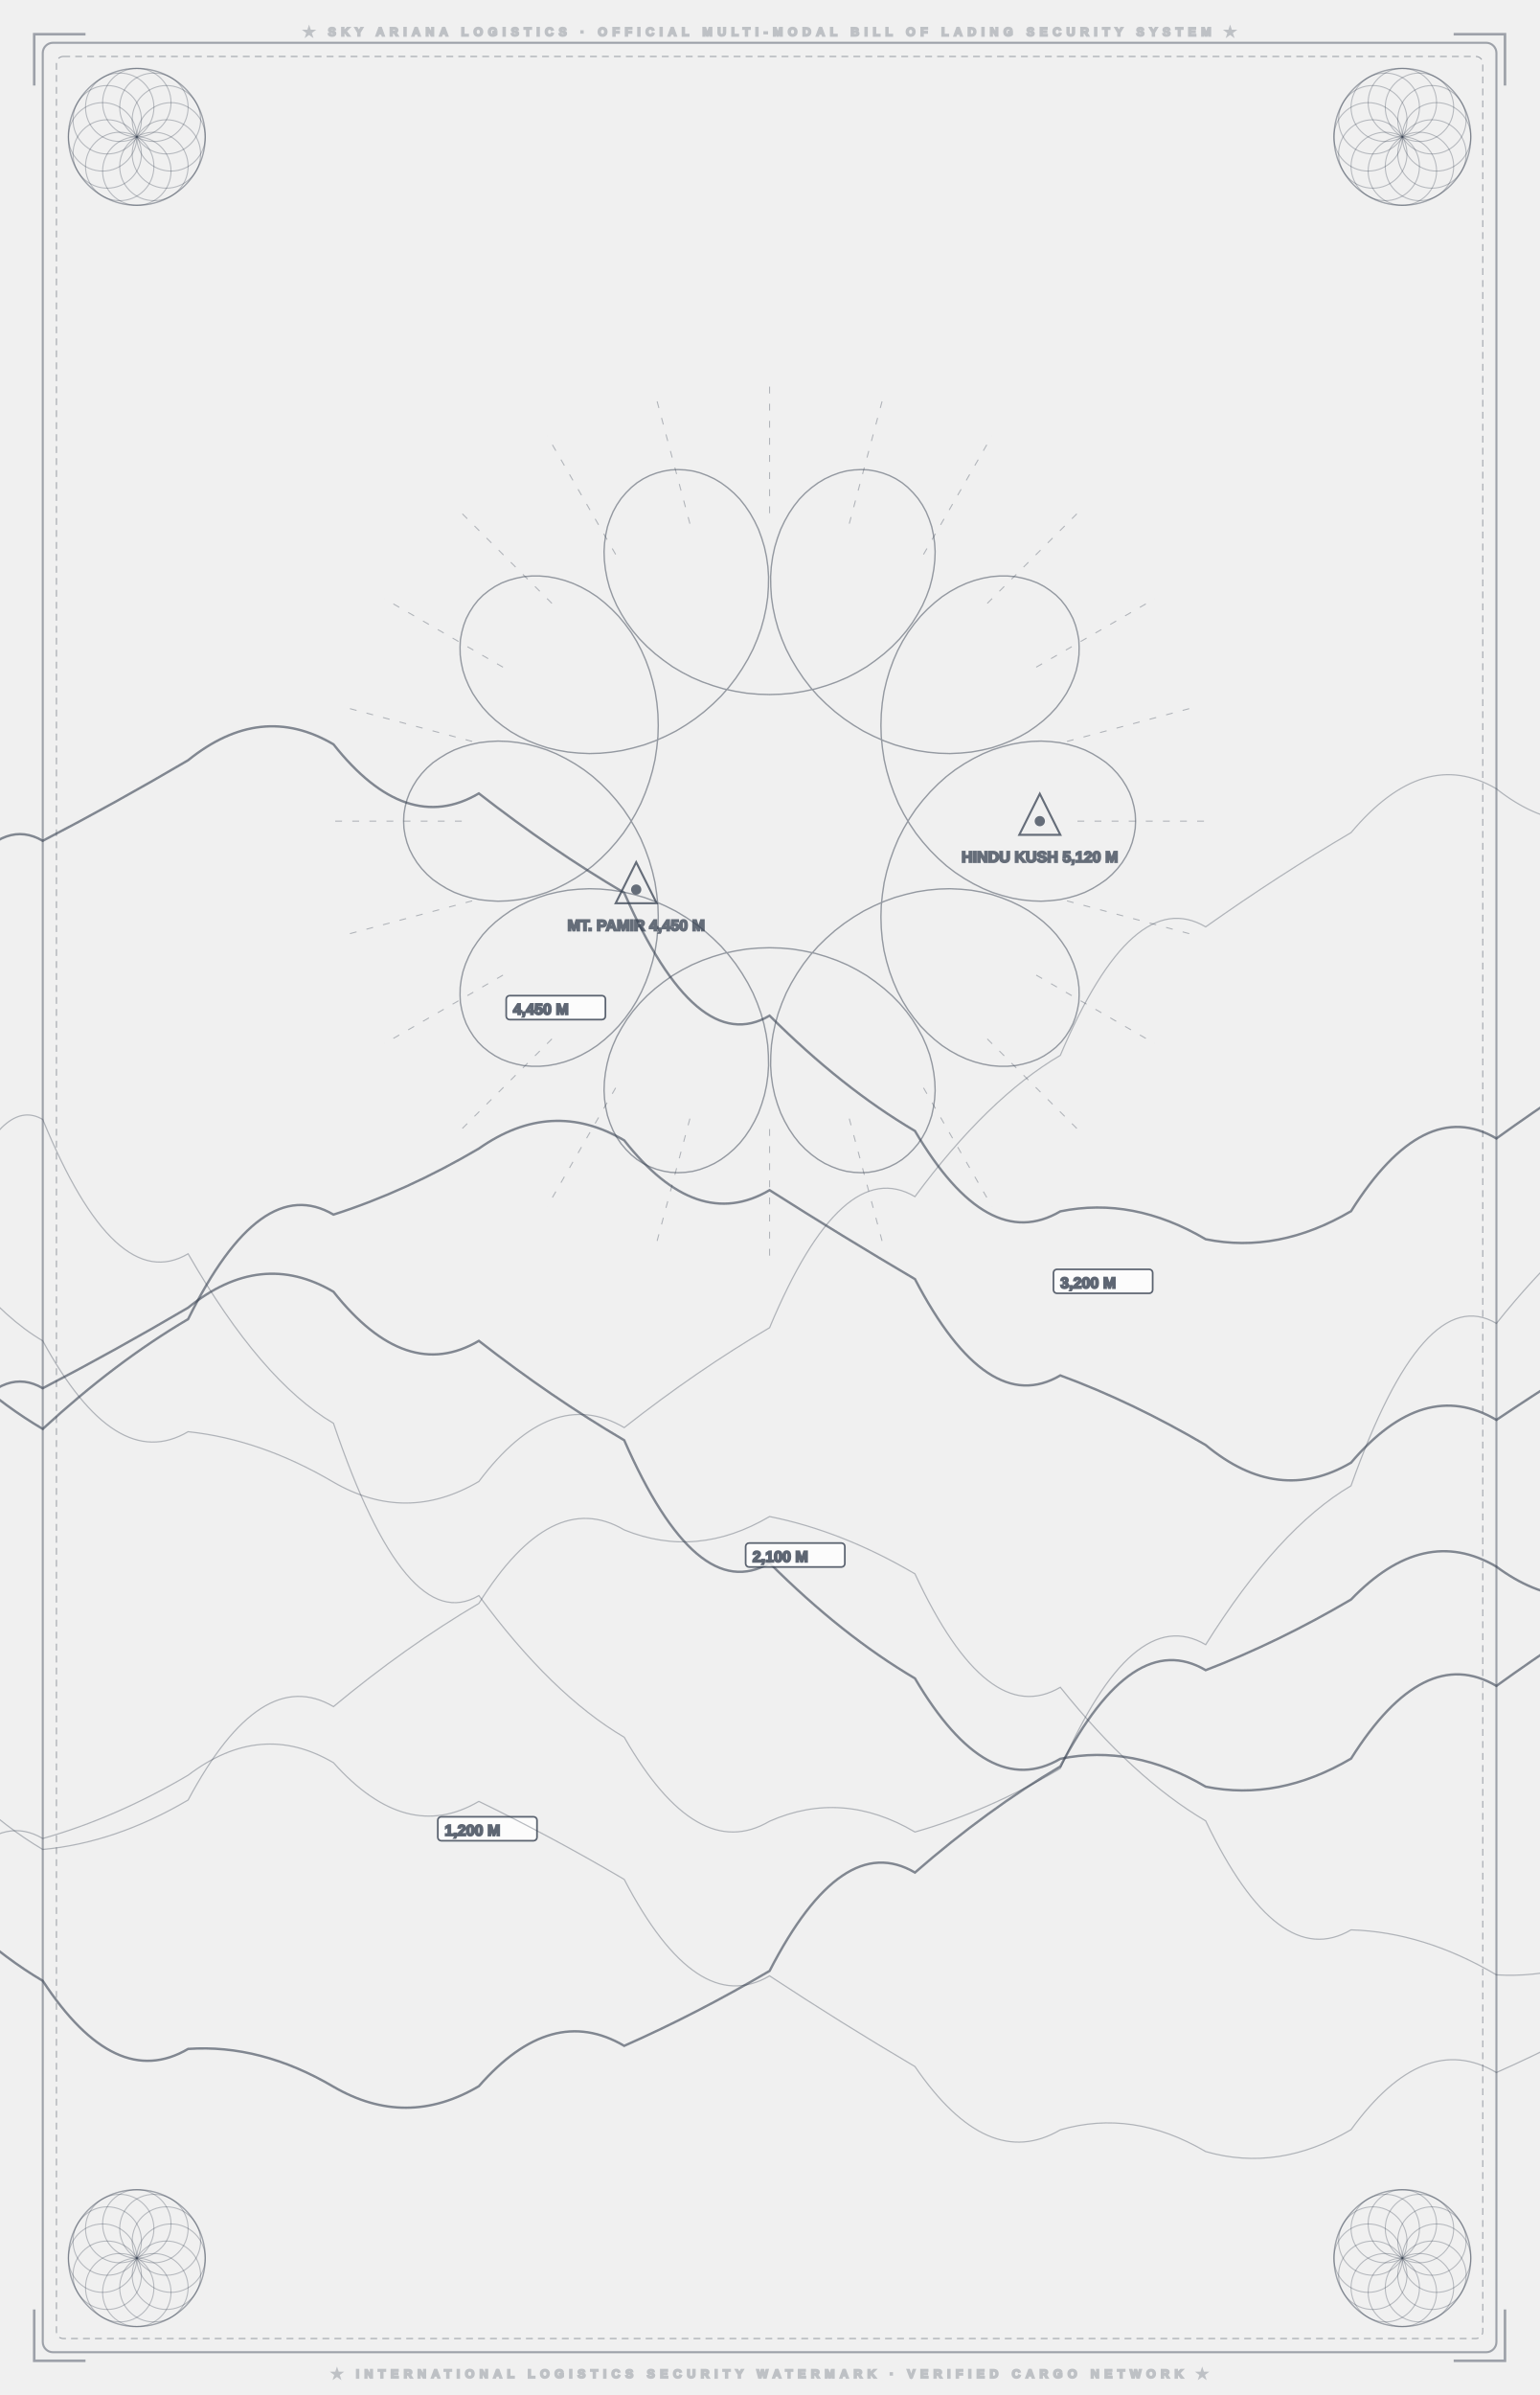
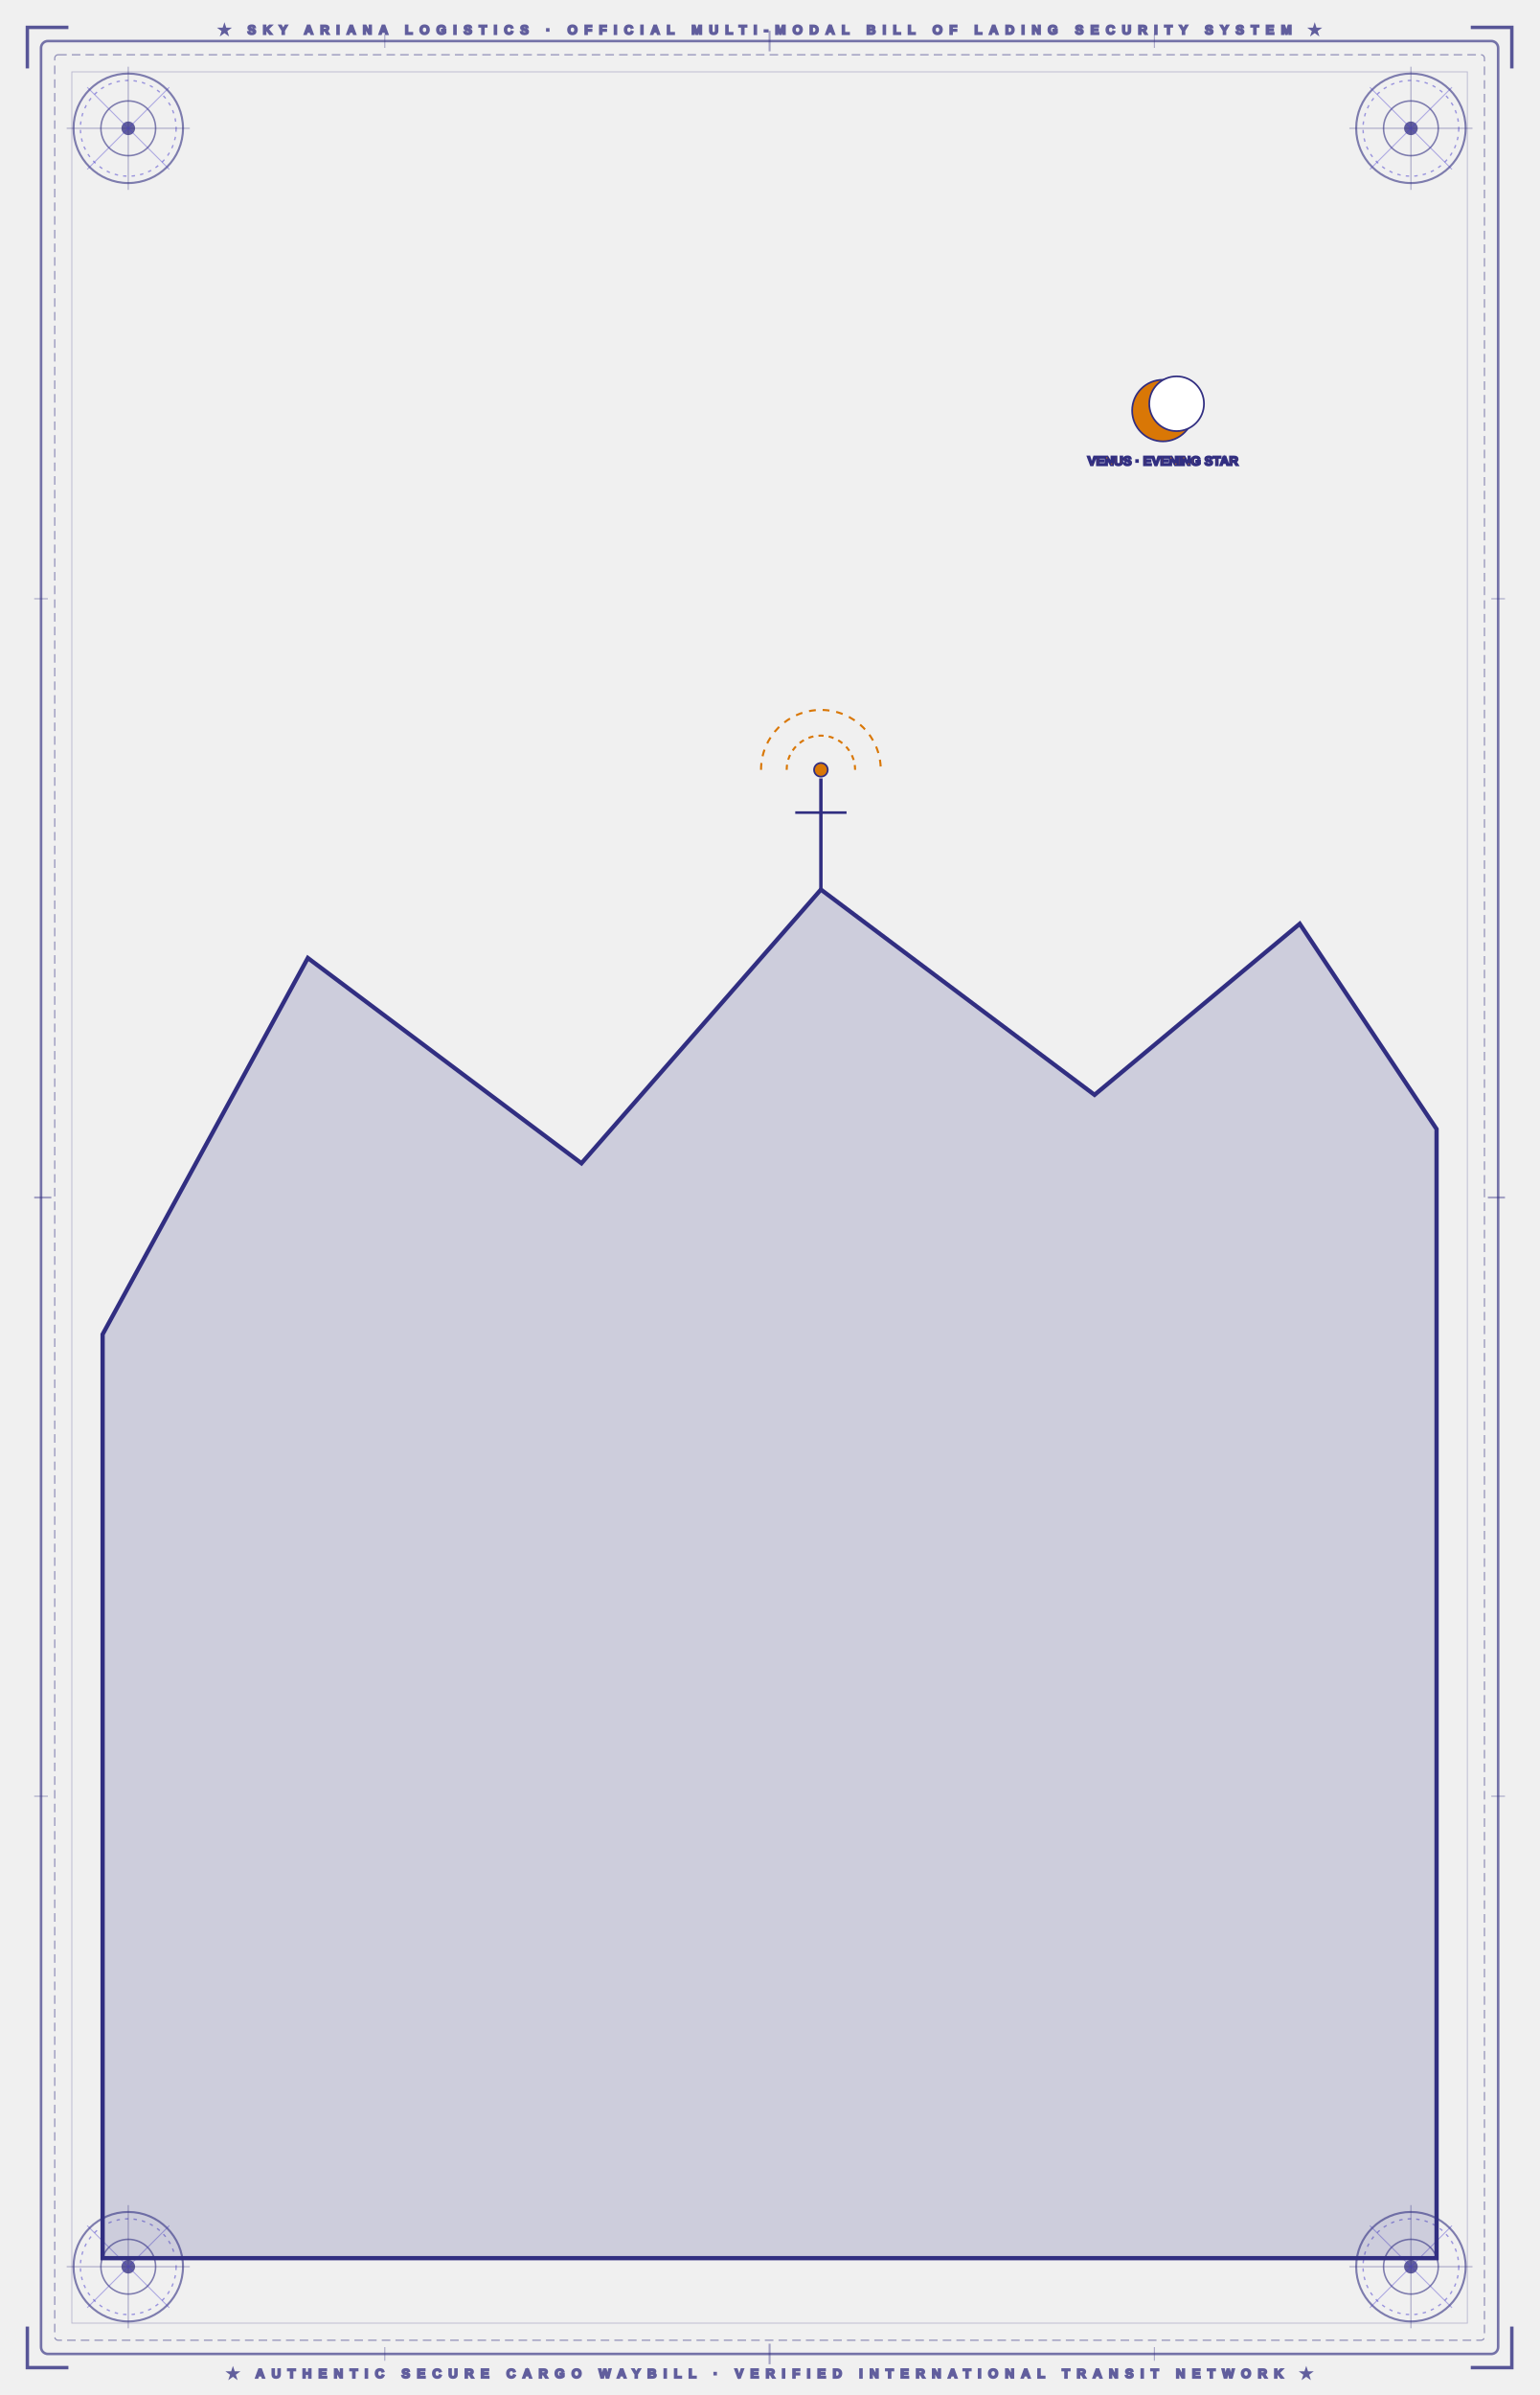
<svg xmlns="http://www.w3.org/2000/svg" viewBox="0 0 900 1400" width="100%" height="100%">
  <defs>
    <filter id="soft-glow" x="-20%" y="-20%" width="140%" height="140%">
      <feGaussianBlur stdDeviation="1.5" result="blur" />
      <feComposite in="SourceGraphic" in2="blur" operator="over" />
    </filter>
+     <linearGradient id="primary-grad" x1="0%" y1="0%" x2="100%" y2="100%">
+       <stop offset="0%" stop-color="#312e81" stop-opacity="0.85" />
+       <stop offset="100%" stop-color="#4338ca" stop-opacity="0.5" />
+     </linearGradient>
+     <linearGradient id="fade-down" x1="0%" y1="0%" x2="0%" y2="100%">
+       <stop offset="0%" stop-color="#312e81" stop-opacity="0.7" />
+       <stop offset="100%" stop-color="#4338ca" stop-opacity="0.1" />
+     </linearGradient>
  </defs>
-   <g transform="translate(80,80)">
-     <circle cx="0" cy="0" r="40" fill="none" stroke="#374151" stroke-width="0.8" opacity="0.45" />
-     <circle cx="20.0" cy="0.0" r="20.0" fill="none" stroke="#374151" stroke-width="0.6" opacity="0.32" />
-     <circle cx="17.3" cy="10.0" r="20.0" fill="none" stroke="#374151" stroke-width="0.6" opacity="0.32" />
-     <circle cx="10.0" cy="17.3" r="20.0" fill="none" stroke="#374151" stroke-width="0.6" opacity="0.32" />
-     <circle cx="0.0" cy="20.0" r="20.0" fill="none" stroke="#374151" stroke-width="0.6" opacity="0.32" />
-     <circle cx="-10.0" cy="17.3" r="20.0" fill="none" stroke="#374151" stroke-width="0.6" opacity="0.32" />
-     <circle cx="-17.3" cy="10.0" r="20.0" fill="none" stroke="#374151" stroke-width="0.6" opacity="0.32" />
-     <circle cx="-20.0" cy="0.0" r="20.0" fill="none" stroke="#374151" stroke-width="0.6" opacity="0.32" />
-     <circle cx="-17.3" cy="-10.0" r="20.0" fill="none" stroke="#374151" stroke-width="0.6" opacity="0.32" />
-     <circle cx="-10.0" cy="-17.3" r="20.0" fill="none" stroke="#374151" stroke-width="0.6" opacity="0.32" />
-     <circle cx="-0.0" cy="-20.0" r="20.0" fill="none" stroke="#374151" stroke-width="0.6" opacity="0.32" />
-     <circle cx="10.0" cy="-17.3" r="20.0" fill="none" stroke="#374151" stroke-width="0.6" opacity="0.32" />
-     <circle cx="17.3" cy="-10.0" r="20.0" fill="none" stroke="#374151" stroke-width="0.6" opacity="0.32" />
-   </g>
-   <g transform="translate(820,80)">
-     <circle cx="0" cy="0" r="40" fill="none" stroke="#374151" stroke-width="0.8" opacity="0.45" />
-     <circle cx="20.0" cy="0.0" r="20.0" fill="none" stroke="#374151" stroke-width="0.6" opacity="0.32" />
-     <circle cx="17.3" cy="10.0" r="20.0" fill="none" stroke="#374151" stroke-width="0.6" opacity="0.32" />
-     <circle cx="10.0" cy="17.3" r="20.0" fill="none" stroke="#374151" stroke-width="0.6" opacity="0.32" />
-     <circle cx="0.0" cy="20.0" r="20.0" fill="none" stroke="#374151" stroke-width="0.6" opacity="0.32" />
-     <circle cx="-10.0" cy="17.3" r="20.0" fill="none" stroke="#374151" stroke-width="0.6" opacity="0.32" />
-     <circle cx="-17.3" cy="10.0" r="20.0" fill="none" stroke="#374151" stroke-width="0.6" opacity="0.32" />
-     <circle cx="-20.0" cy="0.0" r="20.0" fill="none" stroke="#374151" stroke-width="0.6" opacity="0.32" />
-     <circle cx="-17.3" cy="-10.0" r="20.0" fill="none" stroke="#374151" stroke-width="0.6" opacity="0.32" />
-     <circle cx="-10.0" cy="-17.3" r="20.0" fill="none" stroke="#374151" stroke-width="0.6" opacity="0.32" />
-     <circle cx="-0.0" cy="-20.0" r="20.0" fill="none" stroke="#374151" stroke-width="0.6" opacity="0.32" />
-     <circle cx="10.0" cy="-17.3" r="20.0" fill="none" stroke="#374151" stroke-width="0.6" opacity="0.32" />
-     <circle cx="17.3" cy="-10.0" r="20.0" fill="none" stroke="#374151" stroke-width="0.6" opacity="0.32" />
-   </g>
-   <g transform="translate(80,1320)">
-     <circle cx="0" cy="0" r="40" fill="none" stroke="#374151" stroke-width="0.8" opacity="0.45" />
-     <circle cx="20.0" cy="0.0" r="20.0" fill="none" stroke="#374151" stroke-width="0.6" opacity="0.32" />
-     <circle cx="17.3" cy="10.0" r="20.0" fill="none" stroke="#374151" stroke-width="0.6" opacity="0.32" />
-     <circle cx="10.0" cy="17.3" r="20.0" fill="none" stroke="#374151" stroke-width="0.6" opacity="0.32" />
-     <circle cx="0.0" cy="20.0" r="20.0" fill="none" stroke="#374151" stroke-width="0.6" opacity="0.32" />
-     <circle cx="-10.0" cy="17.3" r="20.0" fill="none" stroke="#374151" stroke-width="0.6" opacity="0.32" />
-     <circle cx="-17.3" cy="10.0" r="20.0" fill="none" stroke="#374151" stroke-width="0.6" opacity="0.32" />
-     <circle cx="-20.0" cy="0.0" r="20.0" fill="none" stroke="#374151" stroke-width="0.6" opacity="0.32" />
-     <circle cx="-17.3" cy="-10.0" r="20.0" fill="none" stroke="#374151" stroke-width="0.6" opacity="0.32" />
-     <circle cx="-10.0" cy="-17.3" r="20.0" fill="none" stroke="#374151" stroke-width="0.6" opacity="0.32" />
-     <circle cx="-0.0" cy="-20.0" r="20.0" fill="none" stroke="#374151" stroke-width="0.6" opacity="0.32" />
-     <circle cx="10.0" cy="-17.3" r="20.0" fill="none" stroke="#374151" stroke-width="0.6" opacity="0.32" />
-     <circle cx="17.3" cy="-10.0" r="20.0" fill="none" stroke="#374151" stroke-width="0.6" opacity="0.32" />
-   </g>
-   <g transform="translate(820,1320)">
-     <circle cx="0" cy="0" r="40" fill="none" stroke="#374151" stroke-width="0.8" opacity="0.45" />
-     <circle cx="20.0" cy="0.0" r="20.0" fill="none" stroke="#374151" stroke-width="0.6" opacity="0.32" />
-     <circle cx="17.3" cy="10.0" r="20.0" fill="none" stroke="#374151" stroke-width="0.6" opacity="0.32" />
-     <circle cx="10.0" cy="17.3" r="20.0" fill="none" stroke="#374151" stroke-width="0.6" opacity="0.32" />
-     <circle cx="0.0" cy="20.0" r="20.0" fill="none" stroke="#374151" stroke-width="0.6" opacity="0.32" />
-     <circle cx="-10.0" cy="17.3" r="20.0" fill="none" stroke="#374151" stroke-width="0.6" opacity="0.32" />
-     <circle cx="-17.3" cy="10.0" r="20.0" fill="none" stroke="#374151" stroke-width="0.6" opacity="0.32" />
-     <circle cx="-20.0" cy="0.0" r="20.0" fill="none" stroke="#374151" stroke-width="0.6" opacity="0.32" />
-     <circle cx="-17.3" cy="-10.0" r="20.0" fill="none" stroke="#374151" stroke-width="0.6" opacity="0.32" />
-     <circle cx="-10.0" cy="-17.3" r="20.0" fill="none" stroke="#374151" stroke-width="0.6" opacity="0.32" />
-     <circle cx="-0.0" cy="-20.0" r="20.0" fill="none" stroke="#374151" stroke-width="0.6" opacity="0.32" />
-     <circle cx="10.0" cy="-17.3" r="20.0" fill="none" stroke="#374151" stroke-width="0.6" opacity="0.32" />
-     <circle cx="17.3" cy="-10.0" r="20.0" fill="none" stroke="#374151" stroke-width="0.6" opacity="0.32" />
-   </g>
-   <g fill="none" stroke="#374151" opacity="0.45">
-     <rect x="25" y="25" width="850" height="1350" rx="6" stroke-width="1.2" />
-     <rect x="33" y="33" width="834" height="1334" rx="4" stroke-width="0.6" stroke-dasharray="4 3" />
-     <path d="M20,50 L20,20 L50,20" stroke-width="1.5" />
-     <path d="M880,50 L880,20 L850,20" stroke-width="1.5" />
-     <path d="M20,1350 L20,1380 L50,1380" stroke-width="1.5" />
-     <path d="M880,1350 L880,1380 L850,1380" stroke-width="1.5" />
-     <text x="450" y="21" font-family="Arial, sans-serif" font-size="7" font-weight="bold" letter-spacing="3" text-anchor="middle" fill="#374151" opacity="0.6">★ SKY ARIANA LOGISTICS · OFFICIAL MULTI-MODAL BILL OF LADING SECURITY SYSTEM ★</text>
-     <text x="450" y="1390" font-family="Arial, sans-serif" font-size="7" font-weight="bold" letter-spacing="3" text-anchor="middle" fill="#374151" opacity="0.6">★ INTERNATIONAL LOGISTICS SECURITY WATERMARK · VERIFIED CARGO NETWORK ★</text>
-   </g>
-   <g fill="none" stroke="#374151" stroke-linecap="round">
-     <path d="M -60,601.009 Q -17.5,466.5 25.0,491.5 Q 67.5,469.4 110.0,444.4 Q 152.5,410.1 195.0,435.1 Q 237.5,488.8 280.0,463.8 Q 322.5,496.9 365.0,521.9 Q 407.5,618.7 450.0,593.7 Q 492.5,636.1 535.0,661.1 Q 577.5,733.1 620.0,708.1 Q 662.5,699.4 705.0,724.4 Q 747.5,733.0 790.0,708.0 Q 832.5,640.5 875.0,665.5 Q 917.5,634.8 960.0,609.8" stroke-width="1.4" opacity="0.6" stroke-dasharray="none" />
-     <rect x="296" y="582" width="58" height="14" fill="#ffffff" opacity="0.8" rx="2" />
-     <text x="300" y="593" font-family="Arial, sans-serif" font-size="9" font-weight="bold" fill="#374151" opacity="0.8">4,450 M</text>
-     <path d="M -60,681.009 Q -17.5,758.8 25.0,783.8 Q 67.5,861.9 110.0,836.9 Q 152.5,841.4 195.0,866.4 Q 237.5,891.0 280.0,866.0 Q 322.5,809.5 365.0,834.5 Q 407.5,801.1 450.0,776.1 Q 492.5,674.5 535.0,699.5 Q 577.5,641.9 620.0,616.9 Q 662.5,516.8 705.0,541.8 Q 747.5,511.7 790.0,486.7 Q 832.5,436.1 875.0,461.1 Q 917.5,494.7 960.0,469.7" stroke-width="0.7" opacity="0.35" stroke-dasharray="none" />
-     <path d="M -60,761.009 Q -17.5,810.3 25.0,835.3 Q 67.5,796.1 110.0,771.1 Q 152.5,685.0 195.0,710.0 Q 237.5,696.4 280.0,671.4 Q 322.5,641.6 365.0,666.6 Q 407.5,720.7 450.0,695.7 Q 492.5,722.7 535.0,747.7 Q 577.5,829.0 620.0,804.0 Q 662.5,819.7 705.0,844.7 Q 747.5,880.0 790.0,855.0 Q 832.5,805.0 875.0,830.0 Q 917.5,801.5 960.0,776.5" stroke-width="1.4" opacity="0.6" stroke-dasharray="none" />
-     <rect x="616" y="742" width="58" height="14" fill="#ffffff" opacity="0.8" rx="2" />
-     <text x="620" y="753" font-family="Arial, sans-serif" font-size="9" font-weight="bold" fill="#374151" opacity="0.8">3,200 M</text>
-     <path d="M -60,841.009 Q -17.5,629.4 25.0,654.4 Q 67.5,757.9 110.0,732.9 Q 152.5,807.0 195.0,832.0 Q 237.5,957.7 280.0,932.7 Q 322.5,990.5 365.0,1015.5 Q 407.5,1089.6 450.0,1064.6 Q 492.5,1045.9 535.0,1070.9 Q 577.5,1058.8 620.0,1033.8 Q 662.5,936.4 705.0,961.4 Q 747.5,893.5 790.0,868.5 Q 832.5,748.6 875.0,773.6 Q 917.5,720.2 960.0,695.2" stroke-width="0.7" opacity="0.35" stroke-dasharray="none" />
-     <path d="M -60,921.009 Q -17.5,786.5 25.0,811.5 Q 67.5,789.4 110.0,764.4 Q 152.5,730.1 195.0,755.1 Q 237.5,808.8 280.0,783.8 Q 322.5,816.9 365.0,841.9 Q 407.5,938.7 450.0,913.7 Q 492.5,956.1 535.0,981.1 Q 577.5,1053.1 620.0,1028.1 Q 662.5,1019.4 705.0,1044.4 Q 747.5,1053.0 790.0,1028.0 Q 832.5,960.5 875.0,985.5 Q 917.5,954.8 960.0,929.8" stroke-width="1.4" opacity="0.6" stroke-dasharray="none" />
-     <rect x="436" y="902" width="58" height="14" fill="#ffffff" opacity="0.8" rx="2" />
-     <text x="440" y="913" font-family="Arial, sans-serif" font-size="9" font-weight="bold" fill="#374151" opacity="0.8">2,100 M</text>
-     <path d="M -60,1001.009 Q -17.5,1056.1 25.0,1081.1 Q 67.5,1077.2 110.0,1052.2 Q 152.5,972.6 195.0,997.6 Q 237.5,962.3 280.0,937.3 Q 322.5,869.3 365.0,894.3 Q 407.5,911.5 450.0,886.5 Q 492.5,895.0 535.0,920.0 Q 577.5,1011.3 620.0,986.3 Q 662.5,1039.4 705.0,1064.4 Q 747.5,1153.1 790.0,1128.1 Q 832.5,1129.4 875.0,1154.4 Q 917.5,1157.0 960.0,1132.0" stroke-width="0.7" opacity="0.35" stroke-dasharray="none" />
-     <path d="M -60,1081.009 Q -17.5,1132.9 25.0,1157.9 Q 67.5,1222.7 110.0,1197.7 Q 152.5,1194.8 195.0,1219.8 Q 237.5,1244.5 280.0,1219.5 Q 322.5,1170.9 365.0,1195.9 Q 407.5,1177.1 450.0,1152.1 Q 492.5,1069.6 535.0,1094.6 Q 577.5,1057.6 620.0,1032.6 Q 662.5,951.3 705.0,976.3 Q 747.5,960.0 790.0,935.0 Q 832.5,890.8 875.0,915.8 Q 917.5,947.3 960.0,922.3" stroke-width="1.4" opacity="0.6" stroke-dasharray="none" />
-     <rect x="256" y="1062" width="58" height="14" fill="#ffffff" opacity="0.8" rx="2" />
-     <text x="260" y="1073" font-family="Arial, sans-serif" font-size="9" font-weight="bold" fill="#374151" opacity="0.8">1,200 M</text>
-     <path d="M -60,1161.009 Q -17.5,1049.7 25.0,1074.7 Q 67.5,1062.7 110.0,1037.7 Q 152.5,1005.4 195.0,1030.4 Q 237.5,1078.0 280.0,1053.0 Q 322.5,1073.6 365.0,1098.6 Q 407.5,1180.0 450.0,1155.0 Q 492.5,1183.0 535.0,1208.0 Q 577.5,1270.0 620.0,1245.0 Q 662.5,1232.7 705.0,1257.7 Q 747.5,1269.9 790.0,1244.9 Q 832.5,1186.5 875.0,1211.5 Q 917.5,1192.7 960.0,1167.7" stroke-width="0.7" opacity="0.35" stroke-dasharray="none" />
-     <g transform="translate(372,520)" opacity="0.75">
-       <polygon points="0,-16 -12,8 12,8" fill="none" stroke="#374151" stroke-width="1.2" />
-       <circle cx="0" cy="0" r="2.5" fill="#374151" />
-       <text x="0" y="24" font-family="Arial, sans-serif" font-size="9" font-weight="bold" fill="#374151" text-anchor="middle">MT. PAMIR 4,450 M</text>
-     </g>
-     <g transform="translate(608,480)" opacity="0.75">
-       <polygon points="0,-16 -12,8 12,8" fill="none" stroke="#374151" stroke-width="1.2" />
-       <circle cx="0" cy="0" r="2.5" fill="#374151" />
-       <text x="0" y="24" font-family="Arial, sans-serif" font-size="9" font-weight="bold" fill="#374151" text-anchor="middle">HINDU KUSH 5,120 M</text>
+   <g fill="none" stroke="#312e81">
+     <rect x="24" y="24" width="852" height="1352" rx="4" stroke-width="1.5" opacity="0.65" />
+     <rect x="32" y="32" width="836" height="1336" rx="2" stroke-width="0.7" stroke-dasharray="5 3" opacity="0.5" />
+     <rect x="42" y="42" width="816" height="1316" stroke-width="0.5" opacity="0.3" />
+     <path d="M16,40 L16,16 L40,16" stroke-width="2" opacity="0.8" />
+     <path d="M884,40 L884,16 L860,16" stroke-width="2" opacity="0.8" />
+     <path d="M16,1360 L16,1384 L40,1384" stroke-width="2" opacity="0.8" />
+     <path d="M884,1360 L884,1384 L860,1384" stroke-width="2" opacity="0.8" />
+     <text x="450" y="20" font-family="Arial, sans-serif" font-size="7.5" font-weight="bold" letter-spacing="4" text-anchor="middle" fill="#312e81" opacity="0.75">★ SKY ARIANA LOGISTICS · OFFICIAL MULTI-MODAL BILL OF LADING SECURITY SYSTEM ★</text>
+     <text x="450" y="1390" font-family="Arial, sans-serif" font-size="7.5" font-weight="bold" letter-spacing="4" text-anchor="middle" fill="#312e81" opacity="0.75">★ AUTHENTIC SECURE CARGO WAYBILL · VERIFIED INTERNATIONAL TRANSIT NETWORK ★</text>
+     <g opacity="0.4" stroke-width="0.6">
+       <line x1="20" y1="350" x2="28" y2="350" />
+       <line x1="20" y1="700" x2="30" y2="700" stroke-width="1.2" />
+       <line x1="20" y1="1050" x2="28" y2="1050" />
+       <line x1="872" y1="350" x2="880" y2="350" />
+       <line x1="870" y1="700" x2="880" y2="700" stroke-width="1.2" />
+       <line x1="872" y1="1050" x2="880" y2="1050" />
+       <line x1="225" y1="20" x2="225" y2="28" />
+       <line x1="450" y1="18" x2="450" y2="30" stroke-width="1.2" />
+       <line x1="675" y1="20" x2="675" y2="28" />
+       <line x1="225" y1="1372" x2="225" y2="1380" />
+       <line x1="450" y1="1370" x2="450" y2="1382" stroke-width="1.2" />
+       <line x1="675" y1="1372" x2="675" y2="1380" />
    </g>
  </g>
-   <path d="M664.0,480.0 L663.8,475.8 L663.1,471.6 L662.0,467.4 L660.5,463.4 L658.5,459.5 L656.2,455.8 L653.4,452.2 L650.3,448.9 L646.8,445.8 L642.9,443.1 L638.8,440.6 L634.4,438.4 L629.6,436.6 L624.7,435.2 L619.6,434.1 L614.2,433.5 L608.8,433.2 L603.2,433.4 L597.5,434.0 L591.8,435.0 L586.1,436.5 L580.4,438.3 L574.8,440.6 L569.2,443.4 L563.8,446.5 L558.5,450.0 L553.4,453.9 L548.6,458.2 L544.0,462.8 L539.6,467.8 L535.5,473.0 L531.8,478.5 L528.4,484.3 L525.3,490.3 L522.7,496.5 L520.4,502.9 L518.5,509.4 L517.0,515.9 L516.0,522.6 L515.3,529.3 L515.1,535.9 L515.3,542.6 L515.9,549.1 L516.9,555.6 L518.4,561.9 L520.2,568.0 L522.4,574.0 L524.9,579.7 L527.8,585.2 L531.0,590.4 L534.5,595.2 L538.3,599.8 L542.3,603.9 L546.5,607.7 L550.9,611.2 L555.5,614.2 L560.2,616.8 L565.0,619.0 L569.8,620.7 L574.7,622.0 L579.6,622.9 L584.4,623.3 L589.1,623.3 L593.8,622.9 L598.2,622.0 L602.5,620.8 L606.7,619.2 L610.5,617.2 L614.1,614.8 L617.5,612.1 L620.5,609.1 L623.1,605.8 L625.4,602.2 L627.4,598.4 L628.9,594.4 L630.0,590.3 L630.8,586.0 L631.0,581.6 L630.9,577.1 L630.3,572.6 L629.3,568.0 L627.8,563.5 L625.9,559.1 L623.6,554.7 L620.8,550.5 L617.7,546.4 L614.1,542.5 L610.2,538.9 L605.9,535.5 L601.3,532.3 L596.4,529.5 L591.2,527.0 L585.7,524.8 L580.0,522.9 L574.1,521.5 L568.0,520.4 L561.8,519.8 L555.4,519.5 L549.0,519.7 L542.6,520.3 L536.1,521.3 L529.7,522.8 L523.3,524.6 L517.0,526.9 L510.9,529.6 L504.9,532.6 L499.1,536.1 L493.5,539.9 L488.2,544.0 L483.1,548.5 L478.3,553.2 L473.9,558.2 L469.8,563.5 L466.1,569.0 L462.7,574.7 L459.7,580.5 L457.2,586.4 L455.0,592.5 L453.3,598.6 L452.0,604.7 L451.1,610.8 L450.7,616.9 L450.6,622.9 L451.0,628.8 L451.8,634.5 L453.0,640.1 L454.6,645.4 L456.5,650.6 L458.8,655.4 L461.4,660.0 L464.3,664.3 L467.4,668.2 L470.8,671.7 L474.5,674.9 L478.3,677.7 L482.3,680.1 L486.4,682.0 L490.7,683.6 L494.9,684.7 L499.3,685.3 L503.6,685.5 L507.8,685.3 L512.0,684.6 L516.1,683.5 L520.1,682.0 L523.9,680.1 L527.5,677.8 L530.8,675.1 L533.9,672.0 L536.8,668.6 L539.3,664.9 L541.5,660.9 L543.3,656.6 L544.8,652.1 L545.8,647.4 L546.5,642.5 L546.8,637.5 L546.6,632.3 L546.0,627.1 L545.0,621.8 L543.6,616.5 L541.7,611.3 L539.4,606.1 L536.6,601.0 L533.5,596.0 L529.9,591.1 L526.0,586.5 L521.7,582.1 L517.0,577.9 L512.0,574.0 L506.8,570.3 L501.2,567.0 L495.4,564.0 L489.3,561.4 L483.1,559.2 L476.7,557.3 L470.1,555.9 L463.5,554.8 L456.7,554.2 L450.0,554.0 L443.3,554.2 L436.5,554.8 L429.9,555.9 L423.3,557.3 L416.9,559.2 L410.7,561.4 L404.6,564.0 L398.8,567.0 L393.2,570.3 L388.0,574.0 L383.0,577.9 L378.3,582.1 L374.0,586.5 L370.1,591.1 L366.5,596.0 L363.4,601.0 L360.6,606.1 L358.3,611.3 L356.4,616.5 L355.0,621.8 L354.0,627.1 L353.4,632.3 L353.2,637.5 L353.5,642.5 L354.2,647.4 L355.2,652.1 L356.7,656.6 L358.5,660.9 L360.7,664.9 L363.2,668.6 L366.1,672.0 L369.2,675.1 L372.5,677.8 L376.1,680.1 L379.9,682.0 L383.9,683.5 L388.0,684.6 L392.2,685.3 L396.4,685.5 L400.7,685.3 L405.1,684.7 L409.3,683.6 L413.6,682.0 L417.7,680.1 L421.7,677.7 L425.5,674.9 L429.2,671.7 L432.6,668.2 L435.7,664.3 L438.6,660.0 L441.2,655.4 L443.5,650.6 L445.4,645.4 L447.0,640.1 L448.2,634.5 L449.0,628.8 L449.4,622.9 L449.3,616.9 L448.9,610.8 L448.0,604.7 L446.7,598.6 L445.0,592.5 L442.8,586.4 L440.3,580.5 L437.3,574.7 L433.9,569.0 L430.2,563.5 L426.1,558.2 L421.7,553.2 L416.9,548.5 L411.8,544.0 L406.5,539.9 L400.9,536.1 L395.1,532.6 L389.1,529.6 L383.0,526.9 L376.7,524.6 L370.3,522.8 L363.9,521.3 L357.4,520.3 L351.0,519.7 L344.6,519.5 L338.2,519.8 L332.0,520.4 L325.9,521.5 L320.0,522.9 L314.3,524.8 L308.8,527.0 L303.6,529.5 L298.7,532.3 L294.1,535.5 L289.8,538.9 L285.9,542.5 L282.3,546.4 L279.2,550.5 L276.4,554.7 L274.1,559.1 L272.2,563.5 L270.7,568.0 L269.7,572.6 L269.1,577.1 L269.0,581.6 L269.2,586.0 L270.0,590.3 L271.1,594.4 L272.6,598.4 L274.6,602.2 L276.9,605.8 L279.5,609.1 L282.5,612.1 L285.9,614.8 L289.5,617.2 L293.3,619.2 L297.5,620.8 L301.8,622.0 L306.2,622.9 L310.9,623.3 L315.6,623.3 L320.4,622.9 L325.3,622.0 L330.2,620.7 L335.0,619.0 L339.8,616.8 L344.5,614.2 L349.1,611.2 L353.5,607.7 L357.7,603.9 L361.7,599.8 L365.5,595.2 L369.0,590.4 L372.2,585.2 L375.1,579.7 L377.6,574.0 L379.8,568.0 L381.6,561.9 L383.1,555.6 L384.1,549.1 L384.7,542.6 L384.9,535.9 L384.7,529.3 L384.0,522.6 L383.0,515.9 L381.5,509.4 L379.6,502.9 L377.3,496.5 L374.7,490.3 L371.6,484.3 L368.2,478.5 L364.5,473.0 L360.4,467.8 L356.0,462.8 L351.4,458.2 L346.6,453.9 L341.5,450.0 L336.2,446.5 L330.8,443.4 L325.2,440.6 L319.6,438.3 L313.9,436.5 L308.2,435.0 L302.5,434.0 L296.8,433.4 L291.2,433.2 L285.8,433.5 L280.4,434.1 L275.3,435.2 L270.4,436.6 L265.6,438.4 L261.2,440.6 L257.1,443.1 L253.2,445.8 L249.7,448.9 L246.6,452.2 L243.8,455.8 L241.5,459.5 L239.5,463.4 L238.0,467.4 L236.9,471.6 L236.2,475.8 L236.0,480.0 L236.2,484.2 L236.9,488.4 L238.0,492.6 L239.5,496.6 L241.5,500.5 L243.8,504.2 L246.6,507.8 L249.7,511.1 L253.2,514.2 L257.1,516.9 L261.2,519.4 L265.6,521.6 L270.4,523.4 L275.3,524.8 L280.4,525.9 L285.8,526.5 L291.2,526.8 L296.8,526.6 L302.5,526.0 L308.2,525.0 L313.9,523.5 L319.6,521.7 L325.2,519.4 L330.8,516.6 L336.2,513.5 L341.5,510.0 L346.6,506.1 L351.4,501.8 L356.0,497.2 L360.4,492.2 L364.5,487.0 L368.2,481.5 L371.6,475.7 L374.7,469.7 L377.3,463.5 L379.6,457.1 L381.5,450.6 L383.0,444.1 L384.0,437.4 L384.7,430.7 L384.9,424.1 L384.7,417.4 L384.1,410.9 L383.1,404.4 L381.6,398.1 L379.8,392.0 L377.6,386.0 L375.1,380.3 L372.2,374.8 L369.0,369.6 L365.5,364.8 L361.7,360.2 L357.7,356.1 L353.5,352.3 L349.1,348.8 L344.5,345.8 L339.8,343.2 L335.0,341.0 L330.2,339.3 L325.3,338.0 L320.4,337.1 L315.6,336.7 L310.9,336.7 L306.2,337.1 L301.8,338.0 L297.5,339.2 L293.3,340.8 L289.5,342.8 L285.9,345.2 L282.5,347.9 L279.5,350.9 L276.9,354.2 L274.6,357.8 L272.6,361.6 L271.1,365.6 L270.0,369.7 L269.2,374.0 L269.0,378.4 L269.1,382.9 L269.7,387.4 L270.7,392.0 L272.2,396.5 L274.1,400.9 L276.4,405.3 L279.2,409.5 L282.3,413.6 L285.9,417.5 L289.8,421.1 L294.1,424.5 L298.7,427.7 L303.6,430.5 L308.8,433.0 L314.3,435.2 L320.0,437.1 L325.9,438.5 L332.0,439.6 L338.2,440.2 L344.6,440.5 L351.0,440.3 L357.4,439.7 L363.9,438.7 L370.3,437.2 L376.7,435.4 L383.0,433.1 L389.1,430.4 L395.1,427.4 L400.9,423.9 L406.5,420.1 L411.8,416.0 L416.9,411.5 L421.7,406.8 L426.1,401.8 L430.2,396.5 L433.9,391.0 L437.3,385.3 L440.3,379.5 L442.8,373.6 L445.0,367.5 L446.7,361.4 L448.0,355.3 L448.9,349.2 L449.3,343.1 L449.4,337.1 L449.0,331.2 L448.2,325.5 L447.0,319.9 L445.4,314.6 L443.5,309.4 L441.2,304.6 L438.6,300.0 L435.7,295.7 L432.6,291.8 L429.2,288.3 L425.5,285.1 L421.7,282.3 L417.7,279.9 L413.6,278.0 L409.3,276.4 L405.1,275.3 L400.7,274.7 L396.4,274.5 L392.2,274.7 L388.0,275.4 L383.9,276.5 L379.9,278.0 L376.1,279.9 L372.5,282.2 L369.2,284.9 L366.1,288.0 L363.2,291.4 L360.7,295.1 L358.5,299.1 L356.7,303.4 L355.2,307.9 L354.2,312.6 L353.5,317.5 L353.2,322.5 L353.4,327.7 L354.0,332.9 L355.0,338.2 L356.4,343.5 L358.3,348.7 L360.6,353.9 L363.4,359.0 L366.5,364.0 L370.1,368.9 L374.0,373.5 L378.3,377.9 L383.0,382.1 L388.0,386.0 L393.2,389.7 L398.8,393.0 L404.6,396.0 L410.7,398.6 L416.9,400.8 L423.3,402.7 L429.9,404.1 L436.5,405.2 L443.3,405.8 L450.0,406.0 L456.7,405.8 L463.5,405.2 L470.1,404.1 L476.7,402.7 L483.1,400.8 L489.3,398.6 L495.4,396.0 L501.2,393.0 L506.8,389.7 L512.0,386.0 L517.0,382.1 L521.7,377.9 L526.0,373.5 L529.9,368.9 L533.5,364.0 L536.6,359.0 L539.4,353.9 L541.7,348.7 L543.6,343.5 L545.0,338.2 L546.0,332.9 L546.6,327.7 L546.8,322.5 L546.5,317.5 L545.8,312.6 L544.8,307.9 L543.3,303.4 L541.5,299.1 L539.3,295.1 L536.8,291.4 L533.9,288.0 L530.8,284.9 L527.5,282.2 L523.9,279.9 L520.1,278.0 L516.1,276.5 L512.0,275.4 L507.8,274.7 L503.6,274.5 L499.3,274.7 L494.9,275.3 L490.7,276.4 L486.4,278.0 L482.3,279.9 L478.3,282.3 L474.5,285.1 L470.8,288.3 L467.4,291.8 L464.3,295.7 L461.4,300.0 L458.8,304.6 L456.5,309.4 L454.6,314.6 L453.0,319.9 L451.8,325.5 L451.0,331.2 L450.6,337.1 L450.7,343.1 L451.1,349.2 L452.0,355.3 L453.3,361.4 L455.0,367.5 L457.2,373.6 L459.7,379.5 L462.7,385.3 L466.1,391.0 L469.8,396.5 L473.9,401.8 L478.3,406.8 L483.1,411.5 L488.2,416.0 L493.5,420.1 L499.1,423.9 L504.9,427.4 L510.9,430.4 L517.0,433.1 L523.3,435.4 L529.7,437.2 L536.1,438.7 L542.6,439.7 L549.0,440.3 L555.4,440.5 L561.8,440.2 L568.0,439.6 L574.1,438.5 L580.0,437.1 L585.7,435.2 L591.2,433.0 L596.4,430.5 L601.3,427.7 L605.9,424.5 L610.2,421.1 L614.1,417.5 L617.7,413.6 L620.8,409.5 L623.6,405.3 L625.9,400.9 L627.8,396.5 L629.3,392.0 L630.3,387.4 L630.9,382.9 L631.0,378.4 L630.8,374.0 L630.0,369.7 L628.9,365.6 L627.4,361.6 L625.4,357.8 L623.1,354.2 L620.5,350.9 L617.5,347.9 L614.1,345.2 L610.5,342.8 L606.7,340.8 L602.5,339.2 L598.2,338.0 L593.8,337.1 L589.1,336.7 L584.4,336.7 L579.6,337.1 L574.7,338.0 L569.8,339.3 L565.0,341.0 L560.2,343.2 L555.5,345.8 L550.9,348.8 L546.5,352.3 L542.3,356.1 L538.3,360.2 L534.5,364.8 L531.0,369.6 L527.8,374.8 L524.9,380.3 L522.4,386.0 L520.2,392.0 L518.4,398.1 L516.9,404.4 L515.9,410.9 L515.3,417.4 L515.1,424.1 L515.3,430.7 L516.0,437.4 L517.0,444.1 L518.5,450.6 L520.4,457.1 L522.7,463.5 L525.3,469.7 L528.4,475.7 L531.8,481.5 L535.5,487.0 L539.6,492.2 L544.0,497.2 L548.6,501.8 L553.4,506.1 L558.5,510.0 L563.8,513.5 L569.2,516.6 L574.8,519.4 L580.4,521.7 L586.1,523.5 L591.8,525.0 L597.5,526.0 L603.2,526.6 L608.8,526.8 L614.2,526.5 L619.6,525.9 L624.7,524.8 L629.6,523.4 L634.4,521.6 L638.8,519.4 L642.9,516.9 L646.8,514.2 L650.3,511.1 L653.4,507.8 L656.2,504.2 L658.5,500.5 L660.5,496.6 L662.0,492.6 L663.1,488.4 L663.8,484.2 L664.0,480.0Z" fill="none" stroke="#374151" stroke-width="0.8" opacity="0.5" />
-   <g transform="translate(450,480)" stroke="#374151" opacity="0.35">
-     <line x1="180.0" y1="0.0" x2="260.0" y2="0.0" stroke-width="0.6" stroke-dasharray="4 6" />
-     <line x1="173.9" y1="46.6" x2="251.1" y2="67.3" stroke-width="0.6" stroke-dasharray="4 6" />
-     <line x1="155.9" y1="90.0" x2="225.2" y2="130.0" stroke-width="0.6" stroke-dasharray="4 6" />
-     <line x1="127.3" y1="127.3" x2="183.8" y2="183.8" stroke-width="0.6" stroke-dasharray="4 6" />
-     <line x1="90.0" y1="155.9" x2="130.0" y2="225.2" stroke-width="0.6" stroke-dasharray="4 6" />
-     <line x1="46.6" y1="173.9" x2="67.3" y2="251.1" stroke-width="0.6" stroke-dasharray="4 6" />
-     <line x1="0.0" y1="180.0" x2="0.0" y2="260.0" stroke-width="0.6" stroke-dasharray="4 6" />
-     <line x1="-46.6" y1="173.9" x2="-67.3" y2="251.1" stroke-width="0.6" stroke-dasharray="4 6" />
-     <line x1="-90.0" y1="155.9" x2="-130.0" y2="225.2" stroke-width="0.6" stroke-dasharray="4 6" />
-     <line x1="-127.3" y1="127.3" x2="-183.8" y2="183.8" stroke-width="0.6" stroke-dasharray="4 6" />
-     <line x1="-155.9" y1="90.0" x2="-225.2" y2="130.0" stroke-width="0.6" stroke-dasharray="4 6" />
-     <line x1="-173.9" y1="46.6" x2="-251.1" y2="67.3" stroke-width="0.6" stroke-dasharray="4 6" />
-     <line x1="-180.0" y1="0.0" x2="-260.0" y2="0.0" stroke-width="0.6" stroke-dasharray="4 6" />
-     <line x1="-173.9" y1="-46.6" x2="-251.1" y2="-67.3" stroke-width="0.6" stroke-dasharray="4 6" />
-     <line x1="-155.9" y1="-90.0" x2="-225.2" y2="-130.0" stroke-width="0.6" stroke-dasharray="4 6" />
-     <line x1="-127.3" y1="-127.3" x2="-183.8" y2="-183.8" stroke-width="0.6" stroke-dasharray="4 6" />
-     <line x1="-90.0" y1="-155.9" x2="-130.0" y2="-225.2" stroke-width="0.6" stroke-dasharray="4 6" />
-     <line x1="-46.6" y1="-173.9" x2="-67.3" y2="-251.1" stroke-width="0.6" stroke-dasharray="4 6" />
-     <line x1="-0.0" y1="-180.0" x2="-0.0" y2="-260.0" stroke-width="0.6" stroke-dasharray="4 6" />
-     <line x1="46.6" y1="-173.9" x2="67.3" y2="-251.1" stroke-width="0.6" stroke-dasharray="4 6" />
-     <line x1="90.0" y1="-155.9" x2="130.0" y2="-225.2" stroke-width="0.6" stroke-dasharray="4 6" />
-     <line x1="127.3" y1="-127.3" x2="183.8" y2="-183.8" stroke-width="0.6" stroke-dasharray="4 6" />
-     <line x1="155.9" y1="-90.0" x2="225.2" y2="-130.0" stroke-width="0.6" stroke-dasharray="4 6" />
-     <line x1="173.9" y1="-46.6" x2="251.1" y2="-67.3" stroke-width="0.6" stroke-dasharray="4 6" />
+   <g transform="translate(75,75)">
+     <circle cx="0" cy="0" r="32" fill="none" stroke="#312e81" stroke-width="1.2" opacity="0.6" />
+     <circle cx="0" cy="0" r="28" fill="none" stroke="#4338ca" stroke-width="0.8" stroke-dasharray="2 3" opacity="0.5" />
+     <circle cx="0" cy="0" r="16" fill="none" stroke="#312e81" stroke-width="0.9" opacity="0.6" />
+     <circle cx="0" cy="0" r="4" fill="#312e81" opacity="0.75" />
+     <path d="M-36,0 L36,0 M0,-36 L0,36" stroke="#312e81" stroke-width="0.6" opacity="0.4" />
+     <path d="M-24,-24 L24,24 M-24,24 L24,-24" stroke="#4338ca" stroke-width="0.6" opacity="0.4" />
+   </g>
+   <g transform="translate(825,75)">
+     <circle cx="0" cy="0" r="32" fill="none" stroke="#312e81" stroke-width="1.2" opacity="0.6" />
+     <circle cx="0" cy="0" r="28" fill="none" stroke="#4338ca" stroke-width="0.8" stroke-dasharray="2 3" opacity="0.5" />
+     <circle cx="0" cy="0" r="16" fill="none" stroke="#312e81" stroke-width="0.9" opacity="0.6" />
+     <circle cx="0" cy="0" r="4" fill="#312e81" opacity="0.75" />
+     <path d="M-36,0 L36,0 M0,-36 L0,36" stroke="#312e81" stroke-width="0.6" opacity="0.4" />
+     <path d="M-24,-24 L24,24 M-24,24 L24,-24" stroke="#4338ca" stroke-width="0.6" opacity="0.4" />
+   </g>
+   <g transform="translate(75,1325)">
+     <circle cx="0" cy="0" r="32" fill="none" stroke="#312e81" stroke-width="1.2" opacity="0.6" />
+     <circle cx="0" cy="0" r="28" fill="none" stroke="#4338ca" stroke-width="0.8" stroke-dasharray="2 3" opacity="0.5" />
+     <circle cx="0" cy="0" r="16" fill="none" stroke="#312e81" stroke-width="0.9" opacity="0.6" />
+     <circle cx="0" cy="0" r="4" fill="#312e81" opacity="0.75" />
+     <path d="M-36,0 L36,0 M0,-36 L0,36" stroke="#312e81" stroke-width="0.6" opacity="0.4" />
+     <path d="M-24,-24 L24,24 M-24,24 L24,-24" stroke="#4338ca" stroke-width="0.6" opacity="0.4" />
+   </g>
+   <g transform="translate(825,1325)">
+     <circle cx="0" cy="0" r="32" fill="none" stroke="#312e81" stroke-width="1.2" opacity="0.6" />
+     <circle cx="0" cy="0" r="28" fill="none" stroke="#4338ca" stroke-width="0.8" stroke-dasharray="2 3" opacity="0.5" />
+     <circle cx="0" cy="0" r="16" fill="none" stroke="#312e81" stroke-width="0.9" opacity="0.6" />
+     <circle cx="0" cy="0" r="4" fill="#312e81" opacity="0.75" />
+     <path d="M-36,0 L36,0 M0,-36 L0,36" stroke="#312e81" stroke-width="0.6" opacity="0.4" />
+     <path d="M-24,-24 L24,24 M-24,24 L24,-24" stroke="#4338ca" stroke-width="0.6" opacity="0.4" />
+   </g>
+   <g fill="none" stroke="#312e81">
+     <g transform="translate(680, 240)">
+       <circle cx="0" cy="0" r="18" fill="#d97706" />
+       <circle cx="8" cy="-4" r="16" fill="#ffffff" />
+       <text x="0" y="32" font-family="Arial, sans-serif" font-size="7.5" font-weight="bold" fill="#d97706" text-anchor="middle">VENUS · EVENING STAR</text>
+     </g>
+     <polygon points="60,780 180,560 340,680 480,520 640,640 760,540 840,660 840,1320 60,1320" fill="#312e81" fill-opacity="0.18" stroke="#312e81" stroke-width="2.5" />
+     <g transform="translate(480, 520)">
+       <line x1="0" y1="0" x2="0" y2="-65" stroke="#312e81" stroke-width="2" />
+       <line x1="-15" y1="-45" x2="15" y2="-45" stroke="#312e81" stroke-width="1.5" />
+       <circle cx="0" cy="-70" r="4" fill="#d97706" />
+       <path d="M -20,-70 A 20 20 0 0 1 20,-70" stroke="#d97706" stroke-width="1.2" stroke-dasharray="3 3" />
+       <path d="M -35,-70 A 35 35 0 0 1 35,-70" stroke="#d97706" stroke-width="1.2" stroke-dasharray="4 4" />
+     </g>
  </g>
</svg>
